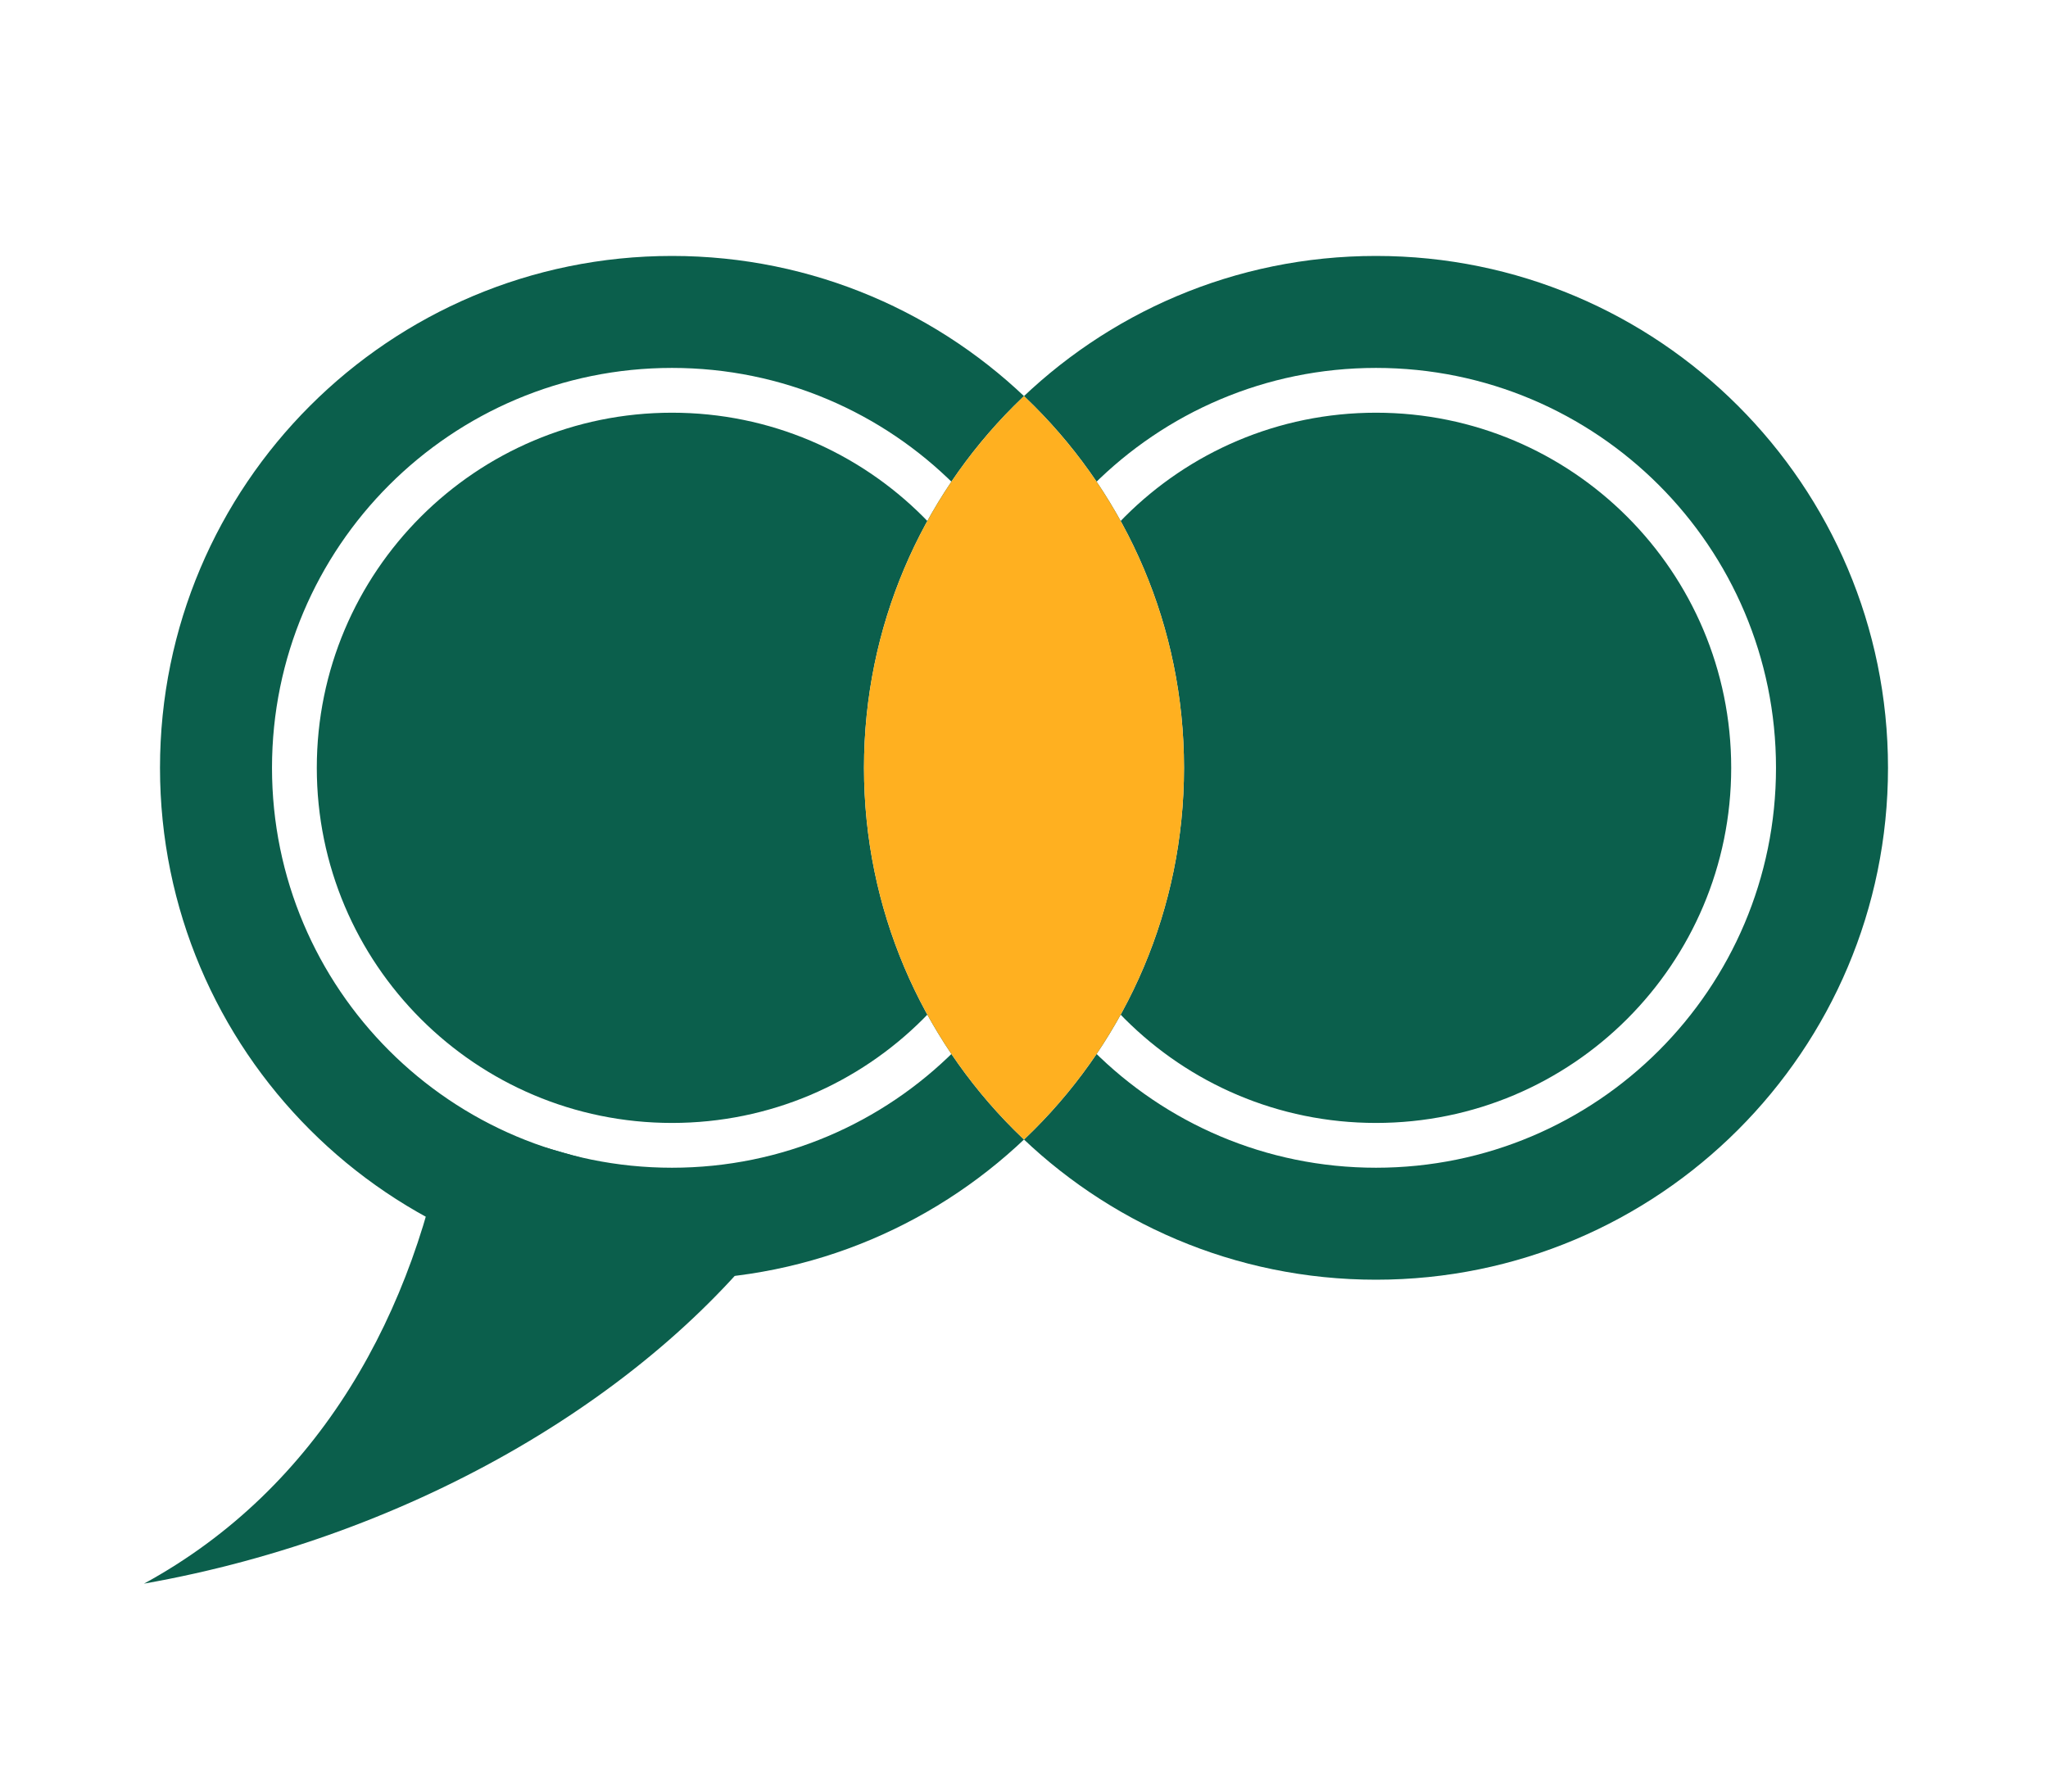
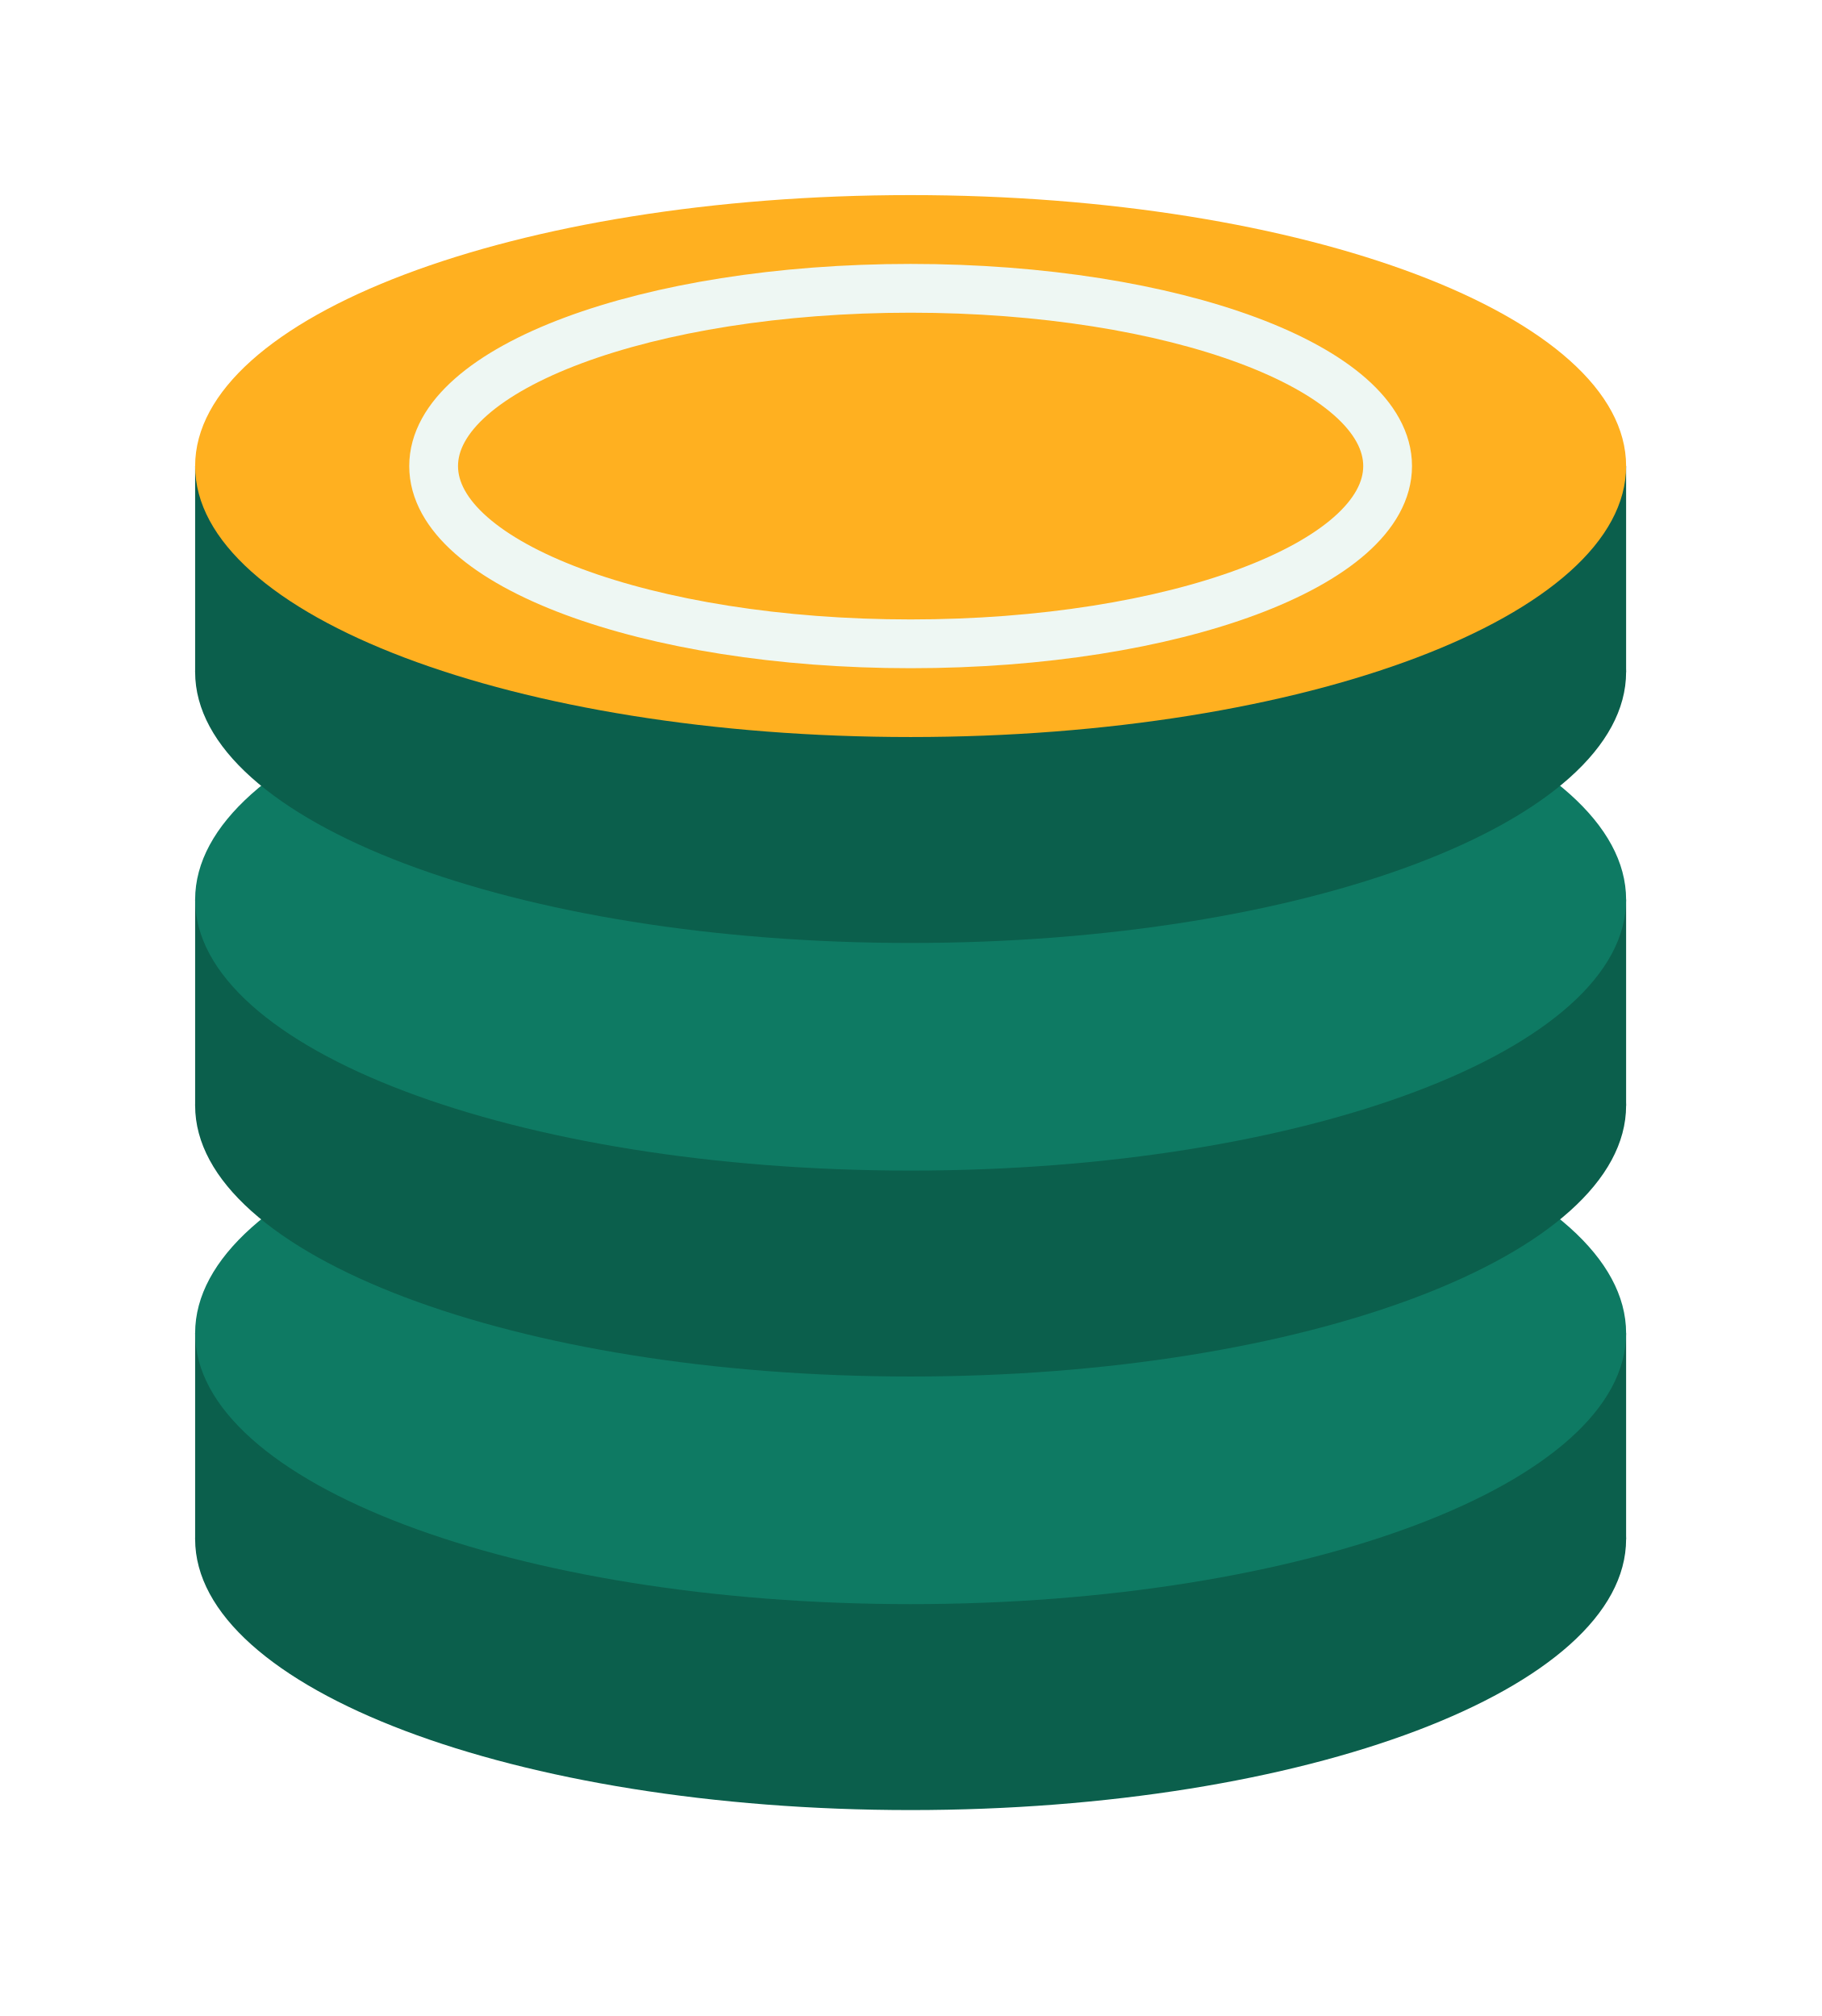
- <svg xmlns="http://www.w3.org/2000/svg" viewBox="0 0 128 112" width="128" height="112" role="img" aria-label="Juntadin">
-   <defs>
-     <clipPath id="lensa">
-       <circle cx="42" cy="48" r="32" />
-     </clipPath>
-   </defs>
-   <path d="M28 70 C26 82 20 93 9 99 C26 96 41 87 49 76 Z" fill="#0B5F4C" />
-   <path fill-rule="evenodd" d="M10 48 a32 32 0 1 0 64 0 a32 32 0 1 0 -64 0 Z M54 48 a32 32 0 1 0 64 0 a32 32 0 1 0 -64 0 Z M17 48 a25 25 0 1 0 50 0 a25 25 0 1 0 -50 0 Z M19.8 48 a22.2 22.2 0 1 0 44.4 0 a22.2 22.2 0 1 0 -44.4 0 Z M61 48 a25 25 0 1 0 50 0 a25 25 0 1 0 -50 0 Z M63.8 48 a22.2 22.2 0 1 0 44.4 0 a22.2 22.2 0 1 0 -44.4 0 Z" fill="#0B5F4C" />
-   <circle cx="86" cy="48" r="32" fill="#FFB020" clip-path="url(#lensa)" />
+ <svg xmlns="http://www.w3.org/2000/svg" viewBox="22 28 84 93" width="84" height="93" role="img" aria-label="JuntaDin">
+   <ellipse cx="64" cy="99" rx="33" ry="12.5" fill="#0B5F4C" />
+   <rect x="31" y="89.5" width="66" height="9.5" fill="#0B5F4C" />
+   <ellipse cx="64" cy="89.5" rx="33" ry="12.5" fill="#0E7A63" />
+   <ellipse cx="64" cy="79" rx="33" ry="12.5" fill="#0B5F4C" />
+   <rect x="31" y="69.5" width="66" height="9.5" fill="#0B5F4C" />
+   <ellipse cx="64" cy="69.5" rx="33" ry="12.5" fill="#0E7A63" />
+   <ellipse cx="64" cy="59" rx="33" ry="12.5" fill="#0B5F4C" />
+   <rect x="31" y="49.5" width="66" height="9.5" fill="#0B5F4C" />
+   <ellipse cx="64" cy="49.5" rx="33" ry="12.5" fill="#FFB020" />
+   <ellipse cx="64" cy="49.5" rx="22" ry="8.2" fill="none" stroke="#EEF7F3" stroke-width="2.25" />
</svg>
